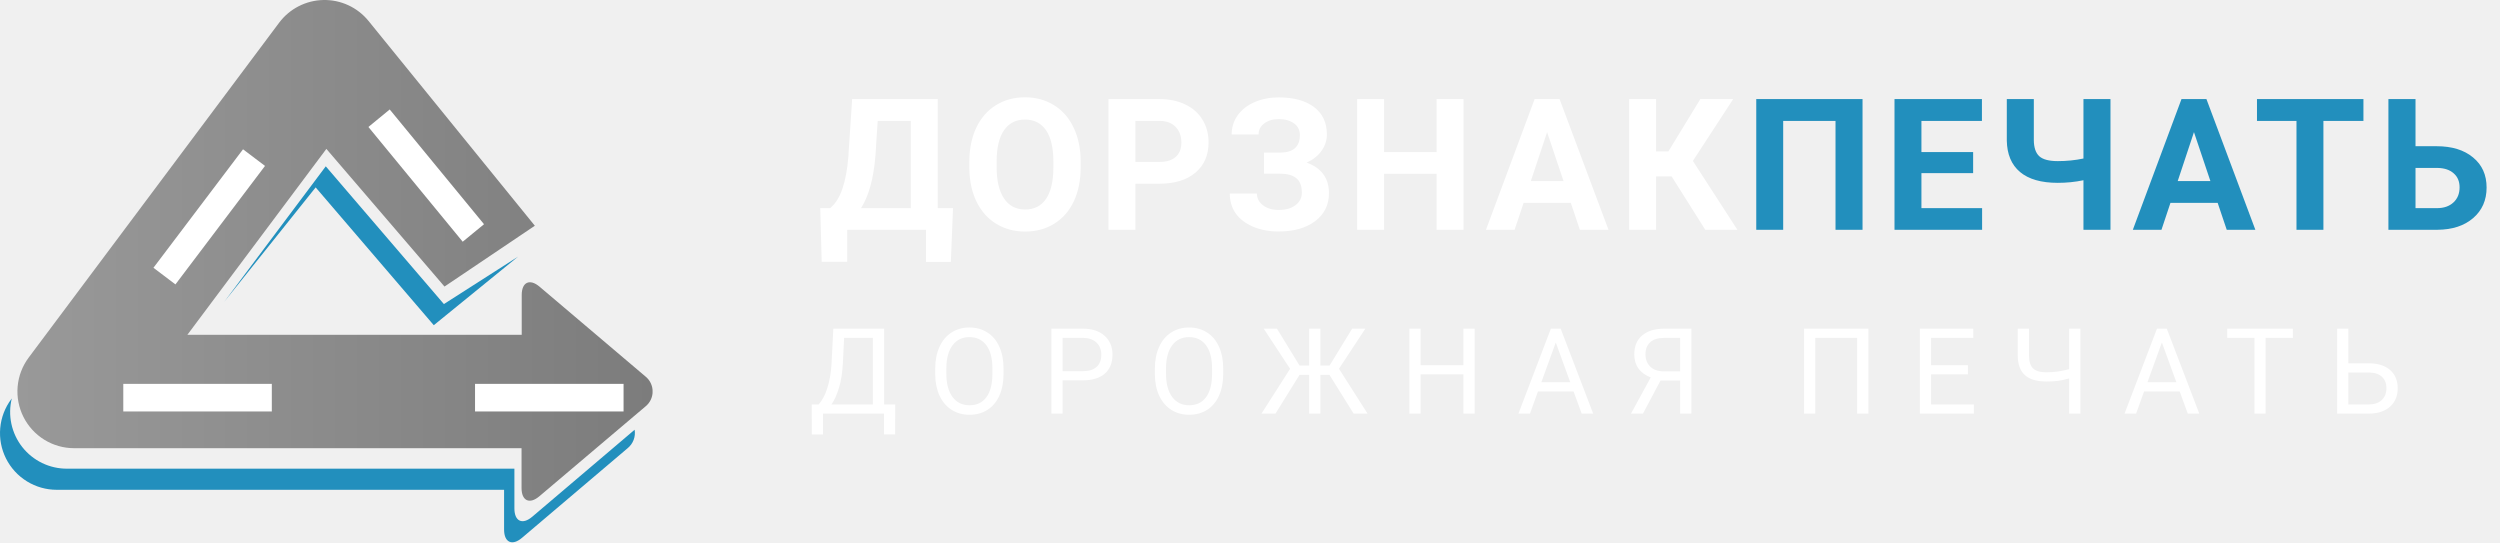
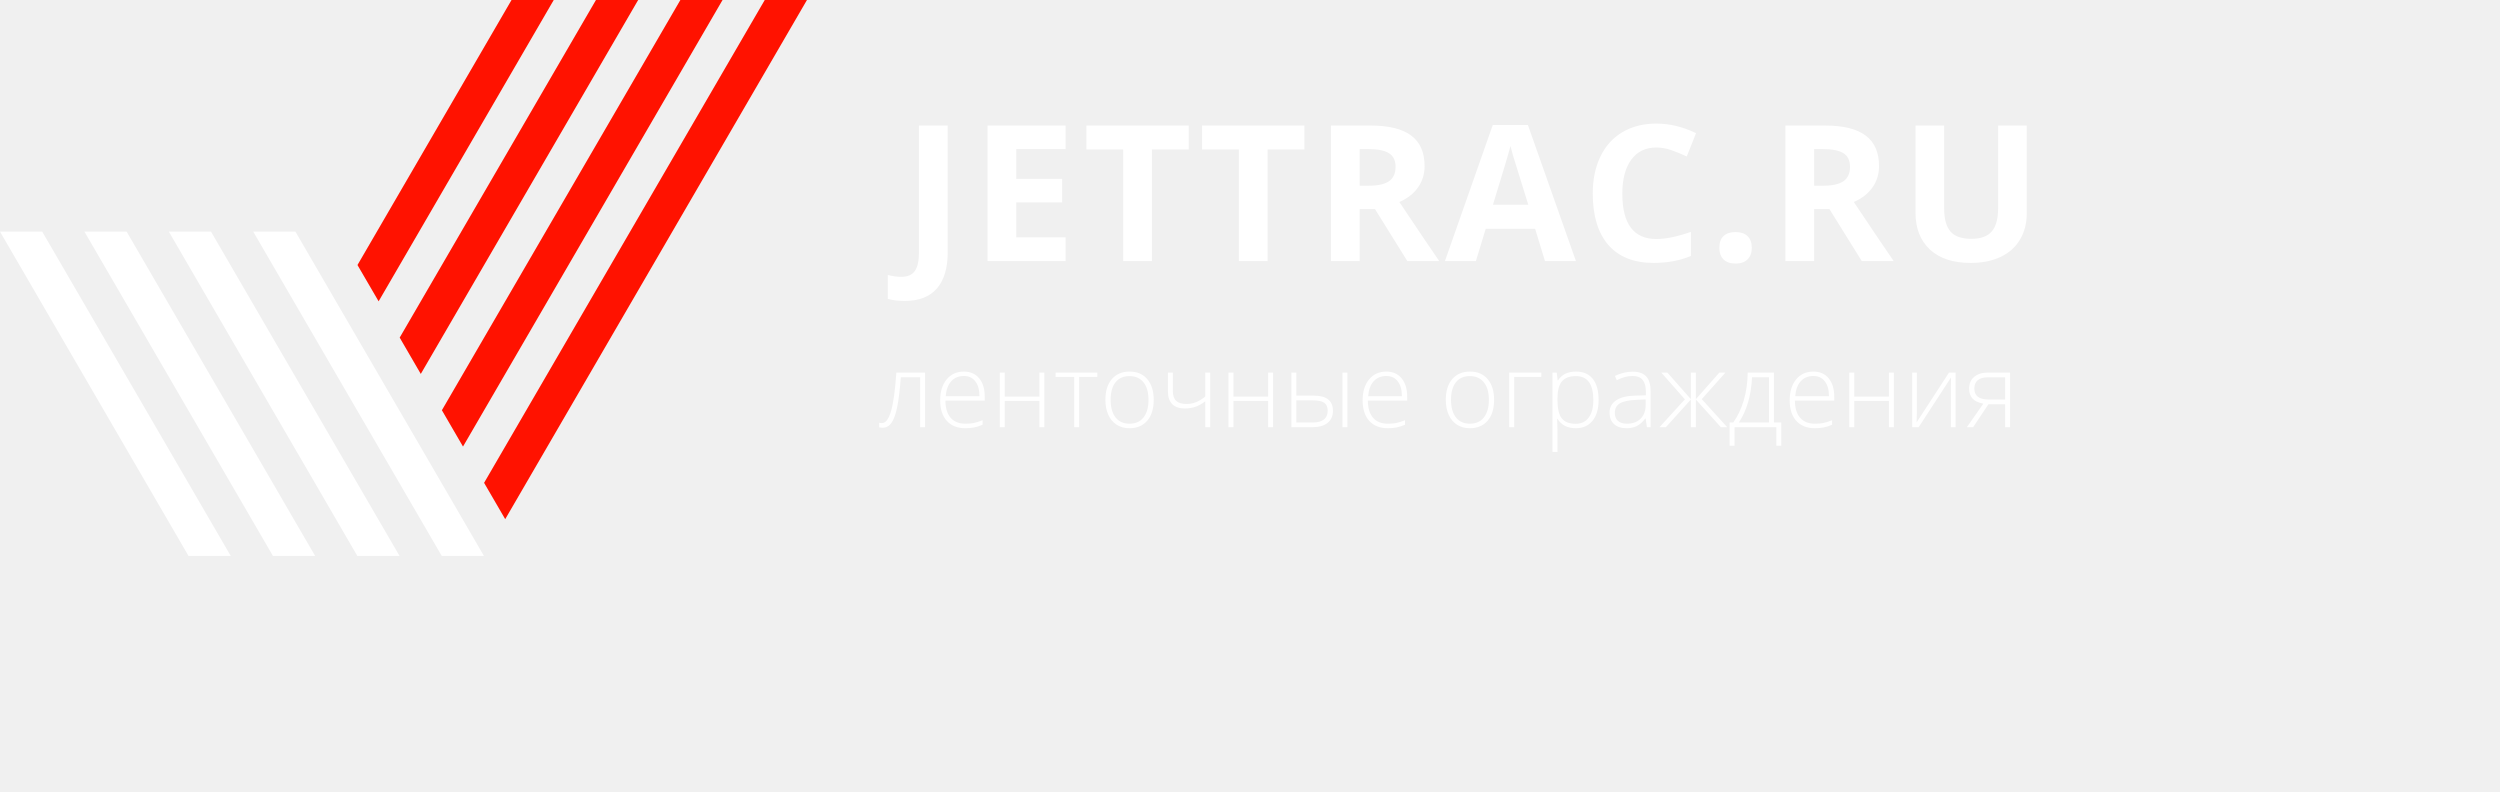
- <svg xmlns="http://www.w3.org/2000/svg" width="272" height="59" viewBox="0 0 272 59" fill="none">
+ <svg xmlns="http://www.w3.org/2000/svg" width="316" height="100" viewBox="0 0 316 100" fill="none">
  <g clip-path="url(#clip0)">
-     <path d="M35.444 18.096L24.389 32.844L34.344 20.389L47.196 35.382L56.365 27.921L48.296 33.083L35.444 18.096Z" fill="#228FBD" />
-     <path d="M57.909 56.22C56.842 57.128 55.967 56.726 55.967 55.322V50.992H7.292C6.355 50.996 5.429 50.786 4.586 50.378C3.742 49.97 3.002 49.376 2.423 48.639C1.844 47.903 1.44 47.044 1.242 46.128C1.045 45.212 1.058 44.263 1.282 43.353L1.231 43.423C0.545 44.34 0.127 45.43 0.025 46.57C-0.078 47.711 0.14 48.858 0.652 49.882C1.165 50.906 1.952 51.767 2.927 52.369C3.901 52.971 5.023 53.29 6.169 53.29H54.844V57.615C54.844 59.019 55.719 59.426 56.791 58.518L68.281 48.769C68.576 48.531 68.802 48.22 68.937 47.866C69.072 47.513 69.11 47.129 69.048 46.756L57.909 56.22Z" fill="#228FBD" />
-     <path d="M70.204 40.942L58.705 31.192C57.638 30.289 56.763 30.691 56.763 32.096V36.425H20.387L35.509 16.2L48.361 31.178L58.19 24.56L40.096 2.28C39.504 1.551 38.754 0.967 37.903 0.572C37.051 0.177 36.121 -0.018 35.183 0.001C34.245 0.02 33.323 0.253 32.488 0.682C31.653 1.111 30.927 1.724 30.366 2.476L3.126 38.897C2.44 39.814 2.022 40.904 1.92 42.045C1.818 43.186 2.036 44.333 2.549 45.358C3.062 46.382 3.85 47.243 4.825 47.845C5.8 48.446 6.923 48.764 8.069 48.764H56.744V53.093C56.744 54.497 57.619 54.9 58.686 53.992L70.204 44.242C70.454 44.046 70.657 43.795 70.796 43.51C70.935 43.224 71.007 42.91 71.007 42.592C71.007 42.274 70.935 41.961 70.796 41.675C70.657 41.389 70.454 41.138 70.204 40.942Z" fill="url(#paint0_linear)" />
-     <path d="M67.844 43.267H7.889L35.844 6.293L52.531 26.6" stroke="white" stroke-width="3" stroke-linejoin="round" stroke-dasharray="16.16 22.11" />
+     <path d="M29.161 70.267L29.157 70.254L26.489 65.666L5.335 29.278H0L23.822 70.258L23.813 70.267H23.826H29.148H29.161Z" fill="white" />
+     <path d="M50.498 70.267L50.493 70.254L47.826 65.666L45.158 61.077L42.49 56.489L39.827 51.901L37.155 47.313L26.672 29.278H21.341L34.488 51.901L37.155 56.489L39.827 61.077L42.49 65.666L45.158 70.254L45.154 70.267H45.162H50.489H50.498Z" fill="white" />
+     <path d="M58.496 65.666L55.828 61.077L53.161 56.489L50.493 51.901L47.826 47.313L45.158 42.724L42.49 38.136L37.342 29.278H32.007L39.823 42.724L45.158 51.901L47.826 56.489L50.493 61.077L53.161 65.666L55.828 70.254L55.824 70.267H55.833H61.159H61.168L61.163 70.258L58.496 65.666Z" fill="white" />
+     <path d="M69.993 0H64.658L45.185 33.5L47.857 38.088L69.993 0Z" fill="#FF1200" />
+     <path d="M34.496 70.267H39.818H39.832L39.827 70.254L37.155 65.666L34.492 61.077L31.824 56.489L16.006 29.278H10.67L29.157 61.077L31.824 65.666L34.492 70.254L34.483 70.267H34.496Z" fill="white" />
+     <path d="M53.187 47.264L80.664 0H75.329L50.52 42.676L50.551 42.725L53.187 47.264Z" fill="#FF1200" />
+     <path d="M58.523 56.445L91.33 0H85.999L55.855 51.852L55.882 51.901L58.523 56.445Z" fill="#FF1200" />
+     <path d="M102 0H96.665L61.19 61.029L61.217 61.078L63.858 65.622L102 0Z" fill="#FF1200" />
  </g>
-   <path d="M103.453 28.496H100.748V25H92.174V28.486H89.4L89.244 22.646H90.318C90.898 22.165 91.344 21.458 91.656 20.527C91.975 19.59 92.19 18.431 92.301 17.051L92.711 10.781H102.027V22.646H103.688L103.453 28.496ZM93.678 22.646H99.098V13.154H95.494L95.25 16.895C95.055 19.401 94.531 21.318 93.678 22.646ZM117.576 18.213C117.576 19.613 117.328 20.84 116.834 21.895C116.339 22.949 115.629 23.763 114.705 24.336C113.787 24.909 112.732 25.195 111.541 25.195C110.362 25.195 109.311 24.912 108.386 24.346C107.462 23.779 106.746 22.972 106.238 21.924C105.73 20.869 105.473 19.658 105.466 18.291V17.588C105.466 16.188 105.717 14.958 106.218 13.896C106.726 12.829 107.439 12.012 108.357 11.445C109.282 10.872 110.336 10.586 111.521 10.586C112.706 10.586 113.757 10.872 114.675 11.445C115.6 12.012 116.313 12.829 116.814 13.896C117.322 14.958 117.576 16.185 117.576 17.578V18.213ZM114.607 17.568C114.607 16.078 114.34 14.945 113.806 14.17C113.272 13.395 112.511 13.008 111.521 13.008C110.538 13.008 109.78 13.392 109.246 14.16C108.712 14.922 108.442 16.042 108.435 17.52V18.213C108.435 19.665 108.702 20.791 109.236 21.592C109.77 22.393 110.538 22.793 111.541 22.793C112.524 22.793 113.279 22.409 113.806 21.641C114.334 20.866 114.601 19.74 114.607 18.262V17.568ZM123.534 19.99V25H120.605V10.781H126.152C127.219 10.781 128.157 10.977 128.964 11.367C129.778 11.758 130.403 12.315 130.839 13.037C131.275 13.753 131.493 14.57 131.493 15.488C131.493 16.881 131.015 17.982 130.058 18.789C129.107 19.59 127.789 19.99 126.103 19.99H123.534ZM123.534 17.617H126.152C126.926 17.617 127.515 17.435 127.919 17.07C128.329 16.706 128.534 16.185 128.534 15.508C128.534 14.811 128.329 14.248 127.919 13.818C127.509 13.389 126.943 13.167 126.22 13.154H123.534V17.617ZM141.427 14.697C141.427 14.157 141.215 13.734 140.792 13.428C140.369 13.115 139.809 12.959 139.112 12.959C138.487 12.959 137.966 13.115 137.55 13.428C137.139 13.734 136.934 14.134 136.934 14.629H134.005C134.005 13.861 134.22 13.171 134.649 12.559C135.085 11.94 135.701 11.458 136.495 11.113C137.296 10.768 138.168 10.596 139.112 10.596C140.753 10.596 142.039 10.947 142.97 11.65C143.901 12.354 144.366 13.35 144.366 14.639C144.366 15.27 144.174 15.856 143.79 16.396C143.412 16.937 142.872 17.37 142.169 17.695C142.95 17.969 143.549 18.385 143.966 18.945C144.382 19.499 144.591 20.189 144.591 21.016C144.591 22.292 144.089 23.307 143.087 24.062C142.091 24.811 140.766 25.186 139.112 25.186C138.077 25.186 137.146 25.01 136.319 24.658C135.492 24.3 134.864 23.815 134.434 23.203C134.011 22.585 133.8 21.869 133.8 21.055H136.749C136.749 21.562 136.97 21.989 137.413 22.334C137.856 22.672 138.422 22.842 139.112 22.842C139.893 22.842 140.509 22.666 140.958 22.314C141.414 21.963 141.641 21.517 141.641 20.977C141.641 20.234 141.44 19.704 141.036 19.385C140.632 19.059 140.043 18.896 139.268 18.896H137.52V16.602H139.327C140.727 16.582 141.427 15.947 141.427 14.697ZM159.231 25H156.301V18.906H150.588V25H147.659V10.781H150.588V16.543H156.301V10.781H159.231V25ZM170.902 22.07H165.766L164.789 25H161.674L166.967 10.781H169.682L175.004 25H171.889L170.902 22.07ZM166.557 19.697H170.111L168.324 14.375L166.557 19.697ZM181.871 19.189H180.181V25H177.252V10.781H180.181V16.475H181.519L184.996 10.781H188.57L184.185 17.51L189.029 25H185.533L181.871 19.189Z" fill="white" />
-   <path d="M202.644 25H199.704V13.154H194.011V25H191.081V10.781H202.644V25ZM214.677 18.838H209.052V22.646H215.653V25H206.122V10.781H215.634V13.154H209.052V16.543H214.677V18.838ZM229.62 10.781V25H226.68V19.609C225.788 19.798 224.857 19.893 223.887 19.893C222.084 19.893 220.713 19.499 219.776 18.711C218.845 17.923 218.366 16.784 218.34 15.293V10.781H221.28V15.234C221.286 16.048 221.482 16.634 221.866 16.992C222.256 17.35 222.93 17.529 223.887 17.529C224.857 17.529 225.788 17.435 226.68 17.246V10.781H229.62ZM241.281 22.07H236.145L235.168 25H232.053L237.346 10.781H240.061L245.383 25H242.268L241.281 22.07ZM236.936 19.697H240.49L238.703 14.375L236.936 19.697ZM257.142 13.154H252.787V25H249.857V13.154H245.56V10.781H257.142V13.154ZM262.808 15.908H265.093C266.766 15.908 268.091 16.315 269.068 17.129C270.051 17.936 270.542 19.027 270.542 20.4C270.542 21.781 270.054 22.891 269.077 23.73C268.107 24.564 266.815 24.987 265.2 25H259.859V10.781H262.808V15.908ZM262.808 18.271V22.646H265.142C265.89 22.646 266.486 22.441 266.929 22.031C267.378 21.621 267.603 21.071 267.603 20.381C267.603 19.736 267.388 19.229 266.958 18.857C266.535 18.48 265.952 18.285 265.21 18.271H262.808Z" fill="#228FBD" />
-   <path d="M97.388 47.266H96.176V45H89.543V47.273H88.324L88.317 44.003H89.073C89.471 43.555 89.786 42.954 90.019 42.201C90.255 41.443 90.404 40.614 90.463 39.712L90.666 35.758H96.195V44.003H97.401L97.388 47.266ZM90.463 44.003H94.97V36.761H91.84L91.707 39.477C91.652 40.54 91.51 41.445 91.282 42.194C91.058 42.943 90.784 43.546 90.463 44.003ZM109.185 40.677C109.185 41.583 109.033 42.374 108.728 43.051C108.423 43.724 107.992 44.238 107.433 44.594C106.875 44.949 106.223 45.127 105.478 45.127C104.75 45.127 104.105 44.949 103.542 44.594C102.979 44.234 102.541 43.724 102.228 43.064C101.919 42.4 101.761 41.632 101.752 40.76V40.093C101.752 39.205 101.907 38.42 102.215 37.738C102.524 37.057 102.96 36.536 103.523 36.177C104.09 35.813 104.738 35.631 105.465 35.631C106.206 35.631 106.858 35.811 107.421 36.17C107.988 36.526 108.423 37.044 108.728 37.726C109.033 38.403 109.185 39.192 109.185 40.093V40.677ZM107.973 40.081C107.973 38.984 107.753 38.145 107.313 37.56C106.873 36.972 106.257 36.678 105.465 36.678C104.695 36.678 104.088 36.972 103.644 37.56C103.204 38.145 102.977 38.957 102.964 39.998V40.677C102.964 41.739 103.187 42.575 103.631 43.185C104.08 43.79 104.695 44.092 105.478 44.092C106.265 44.092 106.875 43.807 107.306 43.235C107.738 42.66 107.96 41.837 107.973 40.766V40.081ZM115.612 41.382V45H114.393V35.758H117.802C118.813 35.758 119.605 36.016 120.176 36.532C120.752 37.048 121.039 37.732 121.039 38.583C121.039 39.48 120.758 40.172 120.195 40.658C119.636 41.141 118.835 41.382 117.789 41.382H115.612ZM115.612 40.385H117.802C118.454 40.385 118.953 40.233 119.3 39.928C119.647 39.619 119.821 39.175 119.821 38.595C119.821 38.045 119.647 37.605 119.3 37.275C118.953 36.945 118.477 36.773 117.872 36.761H115.612V40.385ZM133.084 40.677C133.084 41.583 132.932 42.374 132.627 43.051C132.322 43.724 131.89 44.238 131.332 44.594C130.773 44.949 130.122 45.127 129.377 45.127C128.649 45.127 128.004 44.949 127.441 44.594C126.878 44.234 126.44 43.724 126.127 43.064C125.818 42.4 125.659 41.632 125.651 40.76V40.093C125.651 39.205 125.805 38.42 126.114 37.738C126.423 37.057 126.859 36.536 127.422 36.177C127.989 35.813 128.636 35.631 129.364 35.631C130.105 35.631 130.756 35.811 131.319 36.17C131.886 36.526 132.322 37.044 132.627 37.726C132.932 38.403 133.084 39.192 133.084 40.093V40.677ZM131.871 40.081C131.871 38.984 131.651 38.145 131.211 37.56C130.771 36.972 130.155 36.678 129.364 36.678C128.594 36.678 127.987 36.972 127.542 37.56C127.102 38.145 126.876 38.957 126.863 39.998V40.677C126.863 41.739 127.085 42.575 127.53 43.185C127.978 43.79 128.594 44.092 129.377 44.092C130.164 44.092 130.773 43.807 131.205 43.235C131.637 42.66 131.859 41.837 131.871 40.766V40.081ZM144.646 40.785H143.656V45H142.437V40.785H141.39L138.774 45H137.251L140.361 40.125L137.492 35.758H138.933L141.39 39.77H142.437V35.758H143.656V39.77H144.659L147.115 35.758H148.55L145.681 40.119L148.791 45H147.274L144.646 40.785ZM160.442 45H159.217V40.728H154.558V45H153.339V35.758H154.558V39.731H159.217V35.758H160.442V45ZM171.204 42.588H167.332L166.463 45H165.206L168.735 35.758H169.801L173.337 45H172.087L171.204 42.588ZM167.7 41.585H170.842L169.268 37.262L167.7 41.585ZM182.798 45V41.401H180.665L178.755 45H177.453L179.599 41.065C178.406 40.595 177.809 39.755 177.809 38.544C177.809 37.664 178.097 36.981 178.672 36.494C179.252 36.003 180.056 35.758 181.084 35.758H184.023V45H182.798ZM179.028 38.544C179.028 39.103 179.201 39.552 179.548 39.89C179.899 40.229 180.386 40.4 181.008 40.404H182.798V36.761H181.065C180.405 36.761 179.899 36.917 179.548 37.23C179.201 37.544 179.028 37.982 179.028 38.544ZM203.282 45H202.057V36.761H197.499V45H196.28V35.758H203.282V45ZM214.108 40.728H210.102V44.003H214.755V45H208.883V35.758H214.692V36.761H210.102V39.731H214.108V40.728ZM226.349 35.758V45H225.124V41.172C224.68 41.299 224.275 41.388 223.911 41.439C223.548 41.486 223.133 41.509 222.667 41.509C221.614 41.509 220.831 41.28 220.319 40.823C219.807 40.366 219.544 39.666 219.532 38.722V35.758H220.757V38.69C220.761 39.334 220.907 39.797 221.195 40.081C221.487 40.364 221.978 40.506 222.667 40.506C223.471 40.506 224.29 40.392 225.124 40.163V35.758H226.349ZM237.149 42.588H233.277L232.408 45H231.151L234.68 35.758H235.747L239.282 45H238.032L237.149 42.588ZM233.645 41.585H236.788L235.213 37.262L233.645 41.585ZM249.467 36.761H246.496V45H245.284V36.761H242.319V35.758H249.467V36.761ZM255.5 39.528H257.798C258.763 39.541 259.516 39.789 260.058 40.271C260.599 40.753 260.87 41.409 260.87 42.239C260.87 43.072 260.597 43.737 260.051 44.232C259.506 44.727 258.761 44.983 257.817 45H254.281V35.758H255.5V39.528ZM255.5 40.531V44.003H257.728C258.333 44.003 258.803 43.843 259.137 43.521C259.476 43.199 259.645 42.768 259.645 42.226C259.645 41.706 259.482 41.295 259.156 40.995C258.835 40.694 258.376 40.54 257.779 40.531H255.5Z" fill="white" />
+   <path d="M114.363 38.039C113.543 38.039 112.828 37.953 112.219 37.781V34.758C112.844 34.914 113.414 34.992 113.93 34.992C114.727 34.992 115.297 34.742 115.641 34.242C115.984 33.75 116.156 32.977 116.156 31.922V15.867H119.789V31.898C119.789 33.898 119.332 35.422 118.418 36.469C117.504 37.516 116.152 38.039 114.363 38.039ZM134.689 33H124.822V15.867H134.689V18.844H128.454V22.605H134.255V25.582H128.454V30H134.689V33ZM145.604 33H141.971V18.891H137.319V15.867H150.256V18.891H145.604V33ZM160.222 33H156.59V18.891H151.937V15.867H164.875V18.891H160.222V33ZM171.864 23.473H173.036C174.185 23.473 175.032 23.281 175.579 22.898C176.126 22.516 176.4 21.914 176.4 21.094C176.4 20.281 176.118 19.703 175.556 19.359C175.001 19.016 174.138 18.844 172.966 18.844H171.864V23.473ZM171.864 26.426V33H168.232V15.867H173.224C175.552 15.867 177.275 16.293 178.392 17.145C179.509 17.988 180.068 19.273 180.068 21C180.068 22.008 179.79 22.906 179.235 23.695C178.681 24.477 177.896 25.09 176.88 25.535C179.458 29.387 181.138 31.875 181.919 33H177.888L173.798 26.426H171.864ZM195.284 33L194.041 28.922H187.795L186.553 33H182.639L188.686 15.797H193.127L199.198 33H195.284ZM193.174 25.875C192.026 22.18 191.377 20.09 191.229 19.605C191.088 19.121 190.987 18.738 190.924 18.457C190.666 19.457 189.928 21.93 188.709 25.875H193.174ZM209.363 18.645C207.996 18.645 206.937 19.16 206.187 20.191C205.437 21.215 205.062 22.645 205.062 24.48C205.062 28.301 206.496 30.211 209.363 30.211C210.566 30.211 212.023 29.91 213.734 29.309V32.355C212.328 32.941 210.757 33.234 209.023 33.234C206.531 33.234 204.625 32.48 203.304 30.973C201.984 29.457 201.324 27.285 201.324 24.457C201.324 22.676 201.648 21.117 202.297 19.781C202.945 18.438 203.875 17.41 205.086 16.699C206.304 15.98 207.73 15.621 209.363 15.621C211.027 15.621 212.699 16.023 214.379 16.828L213.207 19.781C212.566 19.477 211.922 19.211 211.273 18.984C210.625 18.758 209.988 18.645 209.363 18.645ZM217.325 31.324C217.325 30.668 217.501 30.172 217.853 29.836C218.204 29.5 218.716 29.332 219.388 29.332C220.036 29.332 220.536 29.504 220.888 29.848C221.247 30.191 221.427 30.684 221.427 31.324C221.427 31.941 221.247 32.43 220.888 32.789C220.528 33.141 220.028 33.316 219.388 33.316C218.731 33.316 218.224 33.145 217.864 32.801C217.505 32.449 217.325 31.957 217.325 31.324ZM229.307 23.473H230.479C231.627 23.473 232.475 23.281 233.022 22.898C233.569 22.516 233.842 21.914 233.842 21.094C233.842 20.281 233.561 19.703 232.998 19.359C232.444 19.016 231.58 18.844 230.408 18.844H229.307V23.473ZM229.307 26.426V33H225.674V15.867H230.666C232.994 15.867 234.717 16.293 235.834 17.145C236.951 17.988 237.51 19.273 237.51 21C237.51 22.008 237.233 22.906 236.678 23.695C236.123 24.477 235.338 25.09 234.323 25.535C236.901 29.387 238.58 31.875 239.362 33H235.33L231.24 26.426H229.307ZM256.183 15.867V26.953C256.183 28.219 255.898 29.328 255.328 30.281C254.765 31.234 253.949 31.965 252.878 32.473C251.808 32.98 250.543 33.234 249.082 33.234C246.878 33.234 245.168 32.672 243.949 31.547C242.73 30.414 242.121 28.867 242.121 26.906V15.867H245.742V26.355C245.742 27.676 246.007 28.645 246.539 29.262C247.07 29.879 247.949 30.188 249.175 30.188C250.363 30.188 251.222 29.879 251.753 29.262C252.293 28.637 252.562 27.66 252.562 26.332V15.867H256.183Z" fill="white" />
+   <path d="M116.929 54H116.307V47.684H113.863C113.736 49.356 113.579 50.632 113.393 51.512C113.211 52.388 112.974 53.033 112.682 53.448C112.394 53.858 112.02 54.063 111.559 54.063C111.394 54.063 111.25 54.047 111.127 54.013V53.441C111.207 53.467 111.322 53.48 111.47 53.48C111.948 53.48 112.333 52.976 112.625 51.969C112.921 50.957 113.146 49.334 113.298 47.1H116.929V54ZM122.026 54.127C121.023 54.127 120.24 53.818 119.677 53.2C119.119 52.582 118.839 51.717 118.839 50.604C118.839 49.504 119.11 48.623 119.652 47.963C120.194 47.299 120.924 46.967 121.842 46.967C122.654 46.967 123.295 47.25 123.765 47.817C124.235 48.384 124.47 49.155 124.47 50.128V50.636H119.5C119.508 51.584 119.728 52.307 120.16 52.807C120.596 53.306 121.218 53.556 122.026 53.556C122.419 53.556 122.764 53.528 123.061 53.473C123.361 53.418 123.74 53.3 124.197 53.118V53.689C123.807 53.858 123.448 53.972 123.118 54.032C122.788 54.095 122.424 54.127 122.026 54.127ZM121.842 47.525C121.177 47.525 120.644 47.745 120.242 48.185C119.84 48.621 119.605 49.252 119.538 50.077H123.803C123.803 49.277 123.63 48.653 123.283 48.205C122.936 47.752 122.455 47.525 121.842 47.525ZM127.002 47.1V50.128H131.382V47.1H132.004V54H131.382V50.674H127.002V54H126.374V47.1H127.002ZM138.701 47.646H136.403V54H135.781V47.646H133.426V47.1H138.701V47.646ZM145.83 50.541C145.83 51.666 145.557 52.546 145.011 53.181C144.465 53.812 143.712 54.127 142.751 54.127C142.146 54.127 141.613 53.981 141.151 53.689C140.69 53.397 140.337 52.978 140.091 52.432C139.846 51.886 139.723 51.256 139.723 50.541C139.723 49.415 139.996 48.539 140.542 47.913C141.088 47.282 141.837 46.967 142.789 46.967C143.737 46.967 144.48 47.286 145.017 47.925C145.559 48.56 145.83 49.432 145.83 50.541ZM140.383 50.541C140.383 51.488 140.591 52.229 141.005 52.762C141.424 53.291 142.015 53.556 142.776 53.556C143.538 53.556 144.126 53.291 144.541 52.762C144.96 52.229 145.169 51.488 145.169 50.541C145.169 49.588 144.958 48.85 144.535 48.325C144.116 47.8 143.525 47.538 142.764 47.538C142.002 47.538 141.414 47.8 140.999 48.325C140.589 48.846 140.383 49.584 140.383 50.541ZM148.248 47.1V49.411C148.248 49.995 148.39 50.416 148.673 50.674C148.957 50.932 149.393 51.061 149.981 51.061C150.396 51.061 150.791 50.987 151.168 50.839C151.545 50.691 151.936 50.454 152.342 50.128V47.1H152.971V54H152.342V50.725C151.919 51.05 151.502 51.283 151.092 51.423C150.686 51.562 150.245 51.632 149.771 51.632C149.065 51.632 148.529 51.448 148.166 51.08C147.806 50.712 147.626 50.181 147.626 49.487V47.1H148.248ZM155.91 47.1V50.128H160.29V47.1H160.912V54H160.29V50.674H155.91V54H155.281V47.1H155.91ZM163.857 50.007H166.053C167.674 50.007 168.484 50.644 168.484 51.918C168.484 52.574 168.258 53.086 167.805 53.454C167.352 53.818 166.703 54 165.856 54H163.229V47.1H163.857V50.007ZM163.857 50.604V53.403H165.958C166.555 53.403 167.014 53.279 167.335 53.029C167.657 52.779 167.818 52.405 167.818 51.905C167.818 51.448 167.676 51.118 167.393 50.915C167.109 50.708 166.618 50.604 165.92 50.604H163.857ZM170.312 54H169.69V47.1H170.312V54ZM175.422 54.127C174.419 54.127 173.637 53.818 173.074 53.2C172.515 52.582 172.236 51.717 172.236 50.604C172.236 49.504 172.507 48.623 173.048 47.963C173.59 47.299 174.32 46.967 175.238 46.967C176.051 46.967 176.692 47.25 177.162 47.817C177.631 48.384 177.866 49.155 177.866 50.128V50.636H172.896C172.904 51.584 173.125 52.307 173.556 52.807C173.992 53.306 174.614 53.556 175.422 53.556C175.816 53.556 176.161 53.528 176.457 53.473C176.757 53.418 177.136 53.3 177.593 53.118V53.689C177.204 53.858 176.844 53.972 176.514 54.032C176.184 54.095 175.82 54.127 175.422 54.127ZM175.238 47.525C174.574 47.525 174.041 47.745 173.639 48.185C173.237 48.621 173.002 49.252 172.934 50.077H177.2C177.2 49.277 177.026 48.653 176.679 48.205C176.332 47.752 175.852 47.525 175.238 47.525ZM188.854 50.541C188.854 51.666 188.581 52.546 188.035 53.181C187.489 53.812 186.736 54.127 185.775 54.127C185.17 54.127 184.637 53.981 184.176 53.689C183.715 53.397 183.361 52.978 183.116 52.432C182.87 51.886 182.748 51.256 182.748 50.541C182.748 49.415 183.021 48.539 183.566 47.913C184.112 47.282 184.861 46.967 185.813 46.967C186.761 46.967 187.504 47.286 188.042 47.925C188.583 48.56 188.854 49.432 188.854 50.541ZM183.408 50.541C183.408 51.488 183.615 52.229 184.03 52.762C184.449 53.291 185.039 53.556 185.801 53.556C186.562 53.556 187.151 53.291 187.565 52.762C187.984 52.229 188.194 51.488 188.194 50.541C188.194 49.588 187.982 48.85 187.559 48.325C187.14 47.8 186.55 47.538 185.788 47.538C185.026 47.538 184.438 47.8 184.023 48.325C183.613 48.846 183.408 49.584 183.408 50.541ZM194.821 47.646H191.393V54H190.765V47.1H194.821V47.646ZM199.188 54.127C198.126 54.127 197.351 53.729 196.865 52.934H196.82L196.839 53.467C196.856 53.78 196.865 54.123 196.865 54.495V57.123H196.236V47.1H196.77L196.89 48.084H196.928C197.402 47.339 198.16 46.967 199.201 46.967C200.132 46.967 200.84 47.274 201.327 47.887C201.818 48.497 202.063 49.385 202.063 50.553C202.063 51.687 201.805 52.568 201.289 53.194C200.777 53.816 200.077 54.127 199.188 54.127ZM199.175 53.568C199.882 53.568 200.428 53.306 200.813 52.781C201.202 52.257 201.397 51.522 201.397 50.579C201.397 48.552 200.665 47.538 199.201 47.538C198.397 47.538 197.806 47.76 197.43 48.205C197.053 48.645 196.865 49.364 196.865 50.363V50.566C196.865 51.645 197.045 52.415 197.404 52.877C197.768 53.338 198.359 53.568 199.175 53.568ZM208.17 54L208.011 52.908H207.96C207.613 53.352 207.256 53.668 206.888 53.854C206.524 54.036 206.092 54.127 205.593 54.127C204.916 54.127 204.389 53.953 204.012 53.606C203.636 53.259 203.447 52.779 203.447 52.166C203.447 51.493 203.727 50.97 204.285 50.598C204.848 50.225 205.66 50.029 206.723 50.007L208.037 49.969V49.512C208.037 48.856 207.903 48.361 207.637 48.027C207.37 47.693 206.941 47.525 206.348 47.525C205.709 47.525 205.047 47.703 204.361 48.059L204.126 47.513C204.884 47.157 205.633 46.98 206.374 46.98C207.131 46.98 207.696 47.176 208.068 47.57C208.445 47.963 208.633 48.577 208.633 49.411V54H208.17ZM205.631 53.556C206.367 53.556 206.947 53.346 207.37 52.927C207.798 52.504 208.011 51.918 208.011 51.169V50.49L206.805 50.541C205.836 50.587 205.144 50.739 204.729 50.998C204.319 51.252 204.114 51.649 204.114 52.191C204.114 52.623 204.245 52.959 204.507 53.2C204.774 53.437 205.148 53.556 205.631 53.556ZM213.724 47.1H214.359V50.452L217.323 47.1H218.091L215.102 50.452L218.326 54H217.52L214.359 50.502V54H213.724V50.502L210.563 54H209.757L212.969 50.477L209.992 47.1H210.76L213.724 50.452V47.1ZM225.15 56.342H224.528V54H219.247V56.342H218.625V53.403H219.082C219.657 52.595 220.101 51.658 220.415 50.591C220.728 49.525 220.893 48.361 220.91 47.1H224.229V53.403H225.15V56.342ZM223.601 53.403V47.684H221.456C221.354 49.974 220.8 51.88 219.792 53.403H223.601ZM229.403 54.127C228.4 54.127 227.617 53.818 227.054 53.2C226.496 52.582 226.216 51.717 226.216 50.604C226.216 49.504 226.487 48.623 227.029 47.963C227.57 47.299 228.3 46.967 229.219 46.967C230.031 46.967 230.672 47.25 231.142 47.817C231.612 48.384 231.847 49.155 231.847 50.128V50.636H226.876C226.885 51.584 227.105 52.307 227.537 52.807C227.972 53.306 228.595 53.556 229.403 53.556C229.796 53.556 230.141 53.528 230.438 53.473C230.738 53.418 231.117 53.3 231.574 53.118V53.689C231.184 53.858 230.825 53.972 230.495 54.032C230.165 54.095 229.801 54.127 229.403 54.127ZM229.219 47.525C228.554 47.525 228.021 47.745 227.619 48.185C227.217 48.621 226.982 49.252 226.915 50.077H231.18C231.18 49.277 231.007 48.653 230.66 48.205C230.313 47.752 229.832 47.525 229.219 47.525ZM234.379 47.1V50.128H238.759V47.1H239.381V54H238.759V50.674H234.379V54H233.751V47.1H234.379ZM242.295 47.1V52.089L242.257 53.391L246.351 47.1H247.189V54H246.586V49.042L246.611 47.709L242.517 54H241.698V47.1H242.295ZM249.404 54H248.611L250.693 51.023C250.058 50.904 249.599 50.684 249.315 50.363C249.036 50.041 248.896 49.629 248.896 49.125C248.896 48.499 249.106 48.006 249.525 47.646C249.948 47.282 250.515 47.1 251.226 47.1H254.07V54H253.448V51.099H251.34L249.404 54ZM249.557 49.1C249.557 49.574 249.709 49.927 250.014 50.16C250.323 50.388 250.786 50.502 251.404 50.502H253.448V47.697H251.213C250.689 47.697 250.28 47.817 249.988 48.059C249.701 48.296 249.557 48.643 249.557 49.1Z" fill="white" />
  <defs>
-     <linearGradient id="paint0_linear" x1="1.896" y1="27.237" x2="71" y2="27.237" gradientUnits="userSpaceOnUse">
-       <stop stop-color="#999999" />
-       <stop offset="1" stop-color="#7C7C7C" />
-     </linearGradient>
    <clipPath id="clip0">
-       <rect width="71" height="59" fill="white" />
+       <rect width="102" height="100" fill="white" />
    </clipPath>
  </defs>
</svg>
